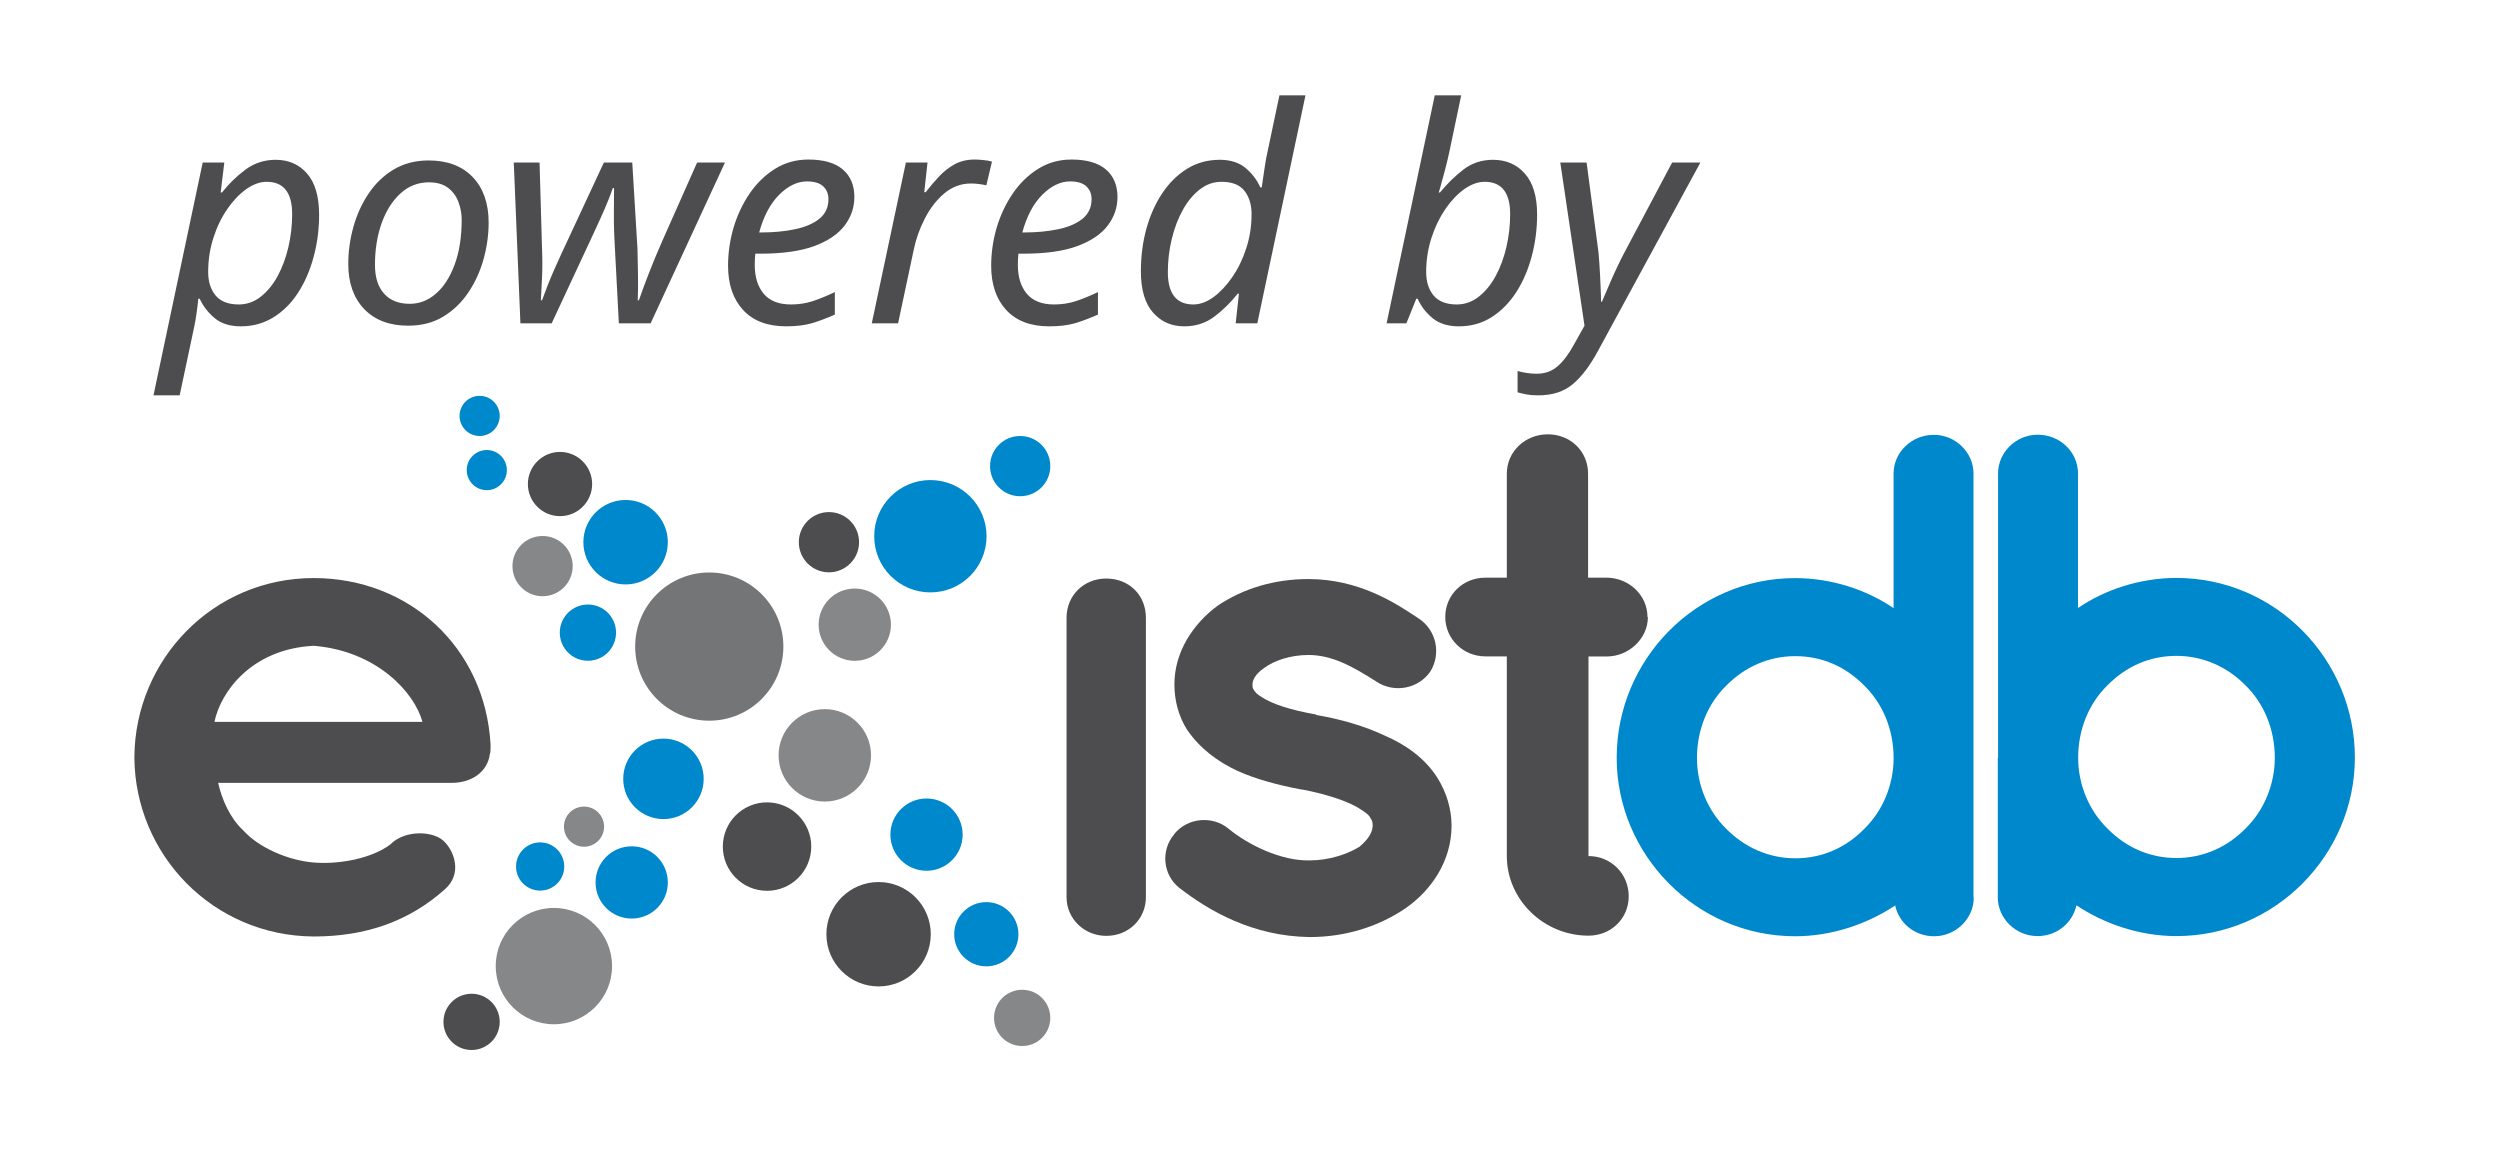
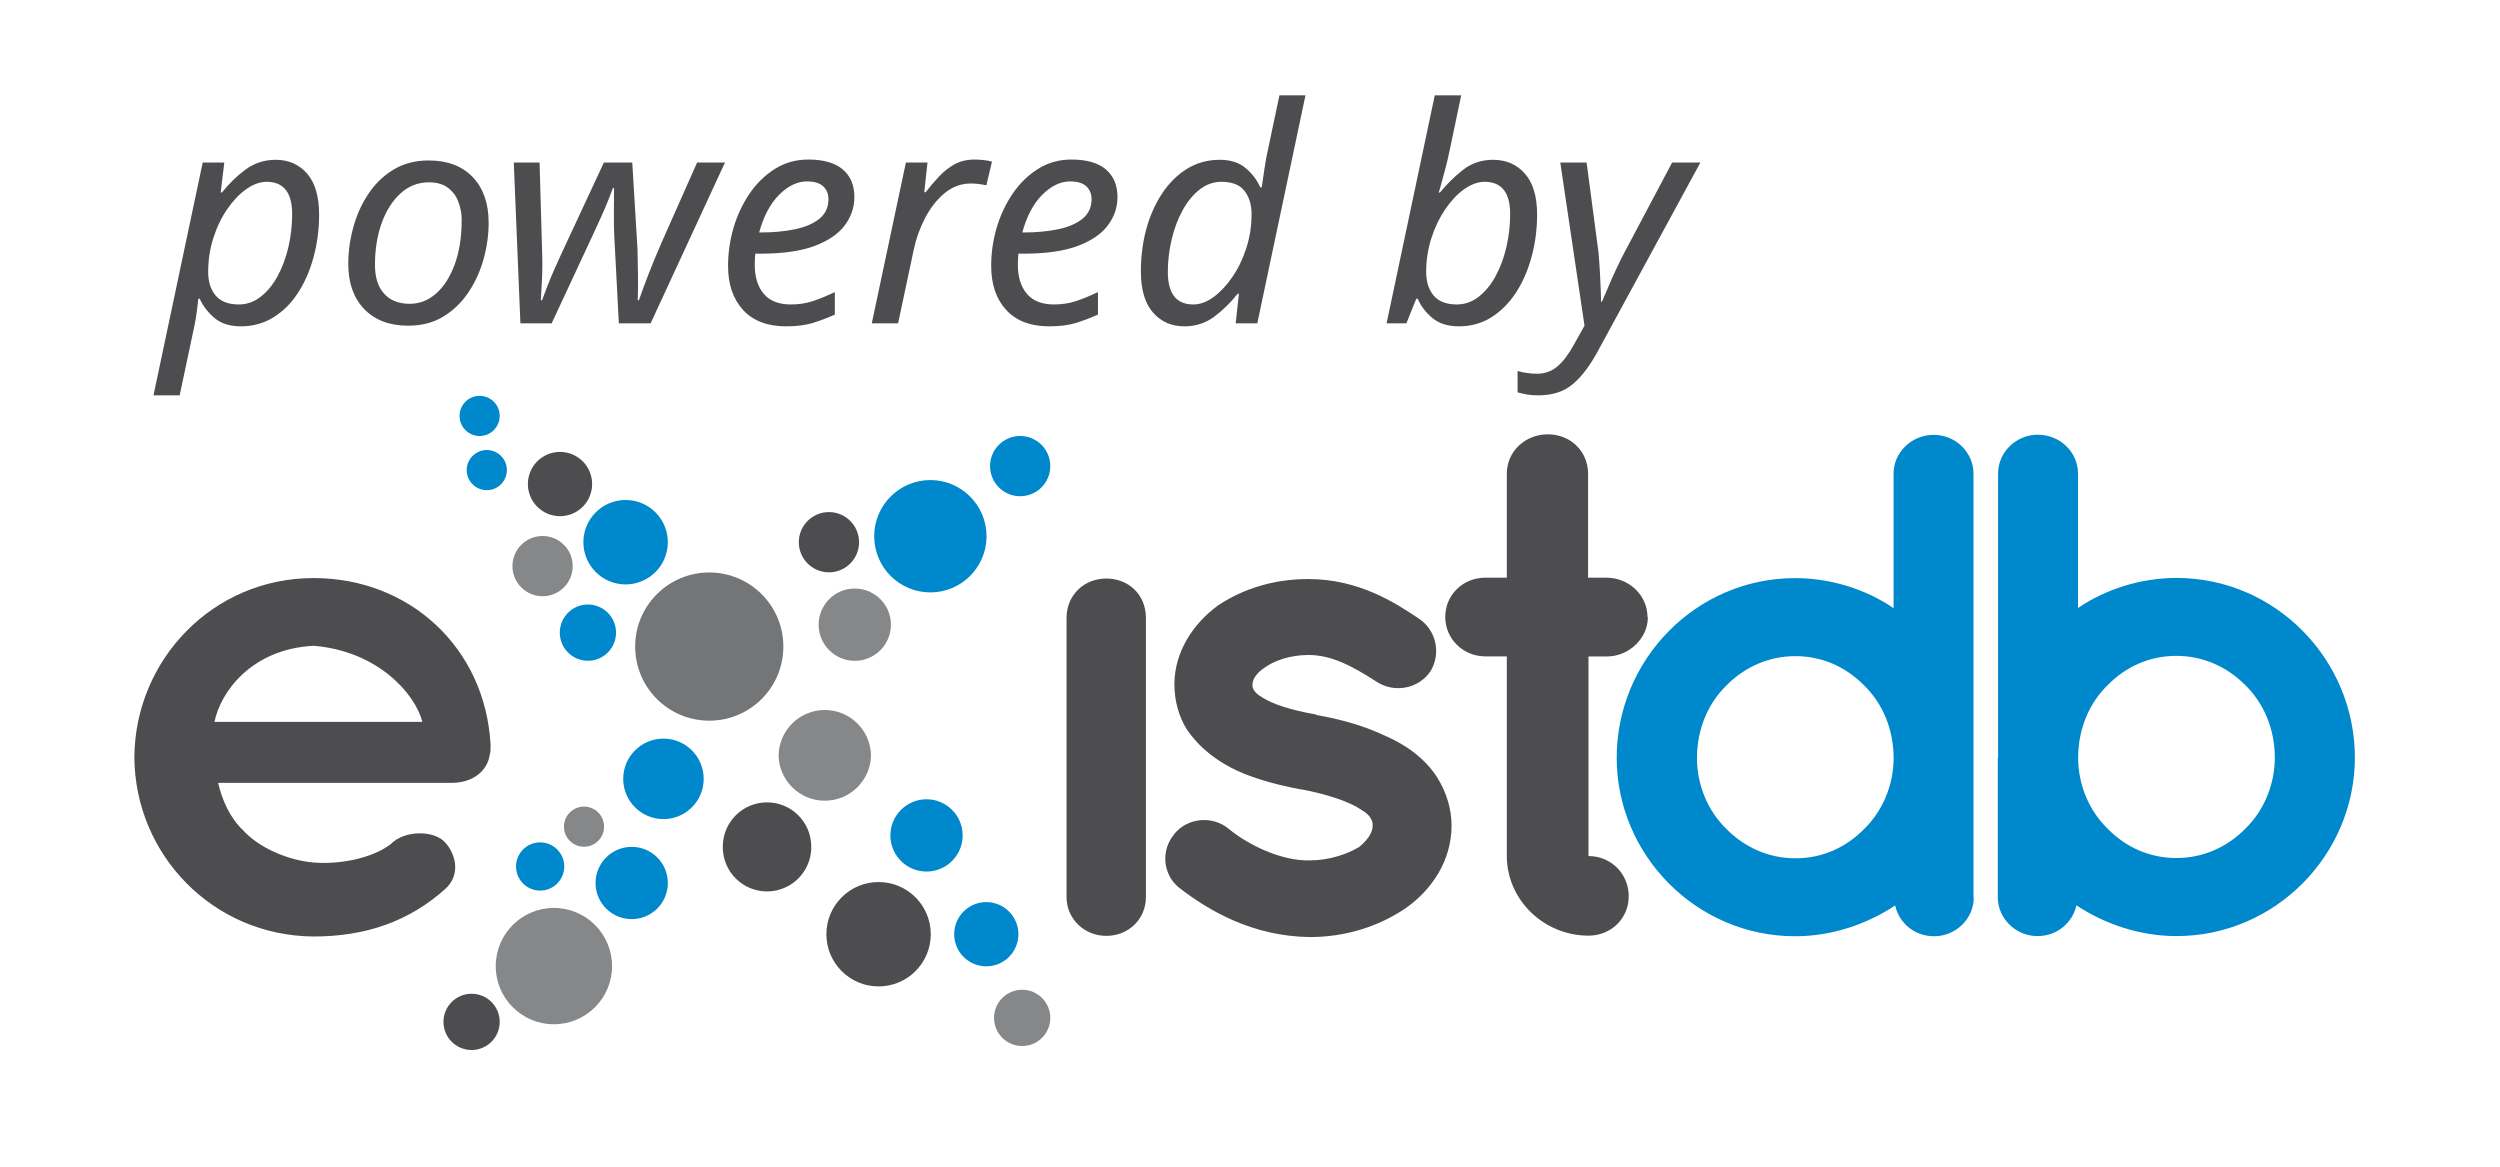
- <svg xmlns="http://www.w3.org/2000/svg" width="300" height="140" id="svg2" version="1.1" enable-background="new">
-   <defs id="defs4">
-         </defs>
-   <g id="layer1" transform="translate(0,-912.3622)" style="display:inline">
-     <rect style="fill:none" id="rect3579" width="300" height="139.557" x="-2.726" y="913.248" ry="6" transform="matrix(0.9999956,-0.00296755,0.00298644,0.9999955,0,0)" />
-   </g>
-   <g id="layer2" style="display:inline">
-     <g id="exist-logo" transform="matrix(0.4780744,0,0,0.4780744,13.68765,44.69867)">
-       <path id="path3823" d="m 168,68.8 c 0,10.3 -8.35,18.6 -18.6,18.6 -10.3,0 -18.6,-8.35 -18.6,-18.6 0,-10.3 8.35,-18.6 18.6,-18.6 10.3,0 18.6,8.35 18.6,18.6" style="fill:#737577" />
-       <path id="path3825" d="m 195,63.3 c 0,5.01 -4.06,9.07 -9.08,9.07 -5.01,0 -9.07,-4.06 -9.07,-9.07 0,-5.01 4.06,-9.07 9.07,-9.07 5.01,0 9.08,4.06 9.08,9.07" style="fill:#858789" />
-       <path id="path3827" d="m 190,96.1 c 0,6.4 -5.19,11.6 -11.6,11.6 -6.4,0 -11.6,-5.19 -11.6,-11.6 0,-6.4 5.19,-11.6 11.6,-11.6 6.4,0 11.6,5.19 11.6,11.6" style="fill:#858789" />
-       <path id="path3829" d="m 125,149 c 0,8.07 -6.54,14.6 -14.6,14.6 -8.07,0 -14.6,-6.54 -14.6,-14.6 0,-8.07 6.54,-14.6 14.6,-14.6 8.07,0 14.6,6.54 14.6,14.6" style="fill:#858789" />
-       <path id="path3831" d="m 100,48.6 c 0,-4.18 3.38,-7.56 7.56,-7.56 4.18,0 7.56,3.38 7.56,7.56 0,4.18 -3.38,7.56 -7.56,7.56 -4.18,0 -7.56,-3.38 -7.56,-7.56" style="fill:#858789" />
-       <path id="path3833" d="m 123,114 c 0,2.78 -2.26,5.04 -5.04,5.04 -2.78,0 -5.04,-2.26 -5.04,-5.04 0,-2.79 2.26,-5.04 5.04,-5.04 2.78,0 5.04,2.26 5.04,5.04" style="fill:#858789" />
-       <path id="path3835" d="m 235,162 c 0,3.9 -3.16,7.06 -7.06,7.06 -3.9,0 -7.06,-3.16 -7.06,-7.06 0,-3.9 3.16,-7.06 7.06,-7.06 3.9,0 7.06,3.16 7.06,7.06" style="fill:#858789" />
-       <path id="path3837" d="m 25.2,87.7 52.2,0 C 75.5,80.5 66.1,69.9 50.1,68.6 34.4,69.4 26.7,80.3 25.2,87.7 M 5.1,96.5 c 0.185,-24.4 19.7,-44.9 45,-44.9 24,0 43,17.4 44.4,41.7 v 0.898 c 0,0.361 0,1.26 -0.184,1.62 -0.552,4.31 -4.42,7.19 -9.59,7.19 h -58.6 c 0.922,4.13 2.95,8.81 6.27,11.9 3.87,4.32 11.2,7.55 17.7,8.09 6.64,0.54 14.6,-1.08 19.2,-4.49 3.87,-3.96 11.4,-3.42 13.8,-0.539 2.4,2.52 4.24,7.91 0,11.7 -9.04,8.09 -19.9,11.9 -33,11.9 -25.3,-0.181 -44.8,-20.5 -45,-44.9" style="fill:#4d4c4e" />
-       <path id="path3839" d="m 259,61.6 0,70.1 c 0,5.39 -4.24,9.71 -9.96,9.71 -5.53,0 -9.96,-4.31 -9.96,-9.71 V 61.6 c 0,-5.75 4.42,-9.88 9.96,-9.88 5.72,0 9.96,4.13 9.96,9.88" style="fill:#4d4c4e" />
-       <path id="path3841" d="m 266,116 c 3.32,-4.31 9.77,-4.85 13.8,-1.44 4.79,3.95 13.1,8.08 20.3,7.91 4.98,0 9.59,-1.62 12.5,-3.42 2.58,-2.16 3.32,-3.96 3.32,-5.39 0,-0.899 -0.185,-1.26 -0.554,-1.8 -0.185,-0.539 -0.922,-1.26 -2.4,-2.16 -2.58,-1.8 -8.11,-3.78 -14.8,-5.03 h -0.182 c -5.72,-1.08 -11.2,-2.52 -16,-4.67 -4.98,-2.34 -9.4,-5.57 -12.7,-10.4 -2.03,-3.24 -3.13,-7.19 -3.13,-11.3 0,-8.27 4.79,-15.3 10.9,-19.8 6.45,-4.31 14.2,-6.65 22.7,-6.65 12.7,0 21.8,5.93 27.7,9.89 4.42,2.87 5.72,8.81 2.95,13.3 -2.95,4.31 -9.03,5.57 -13.6,2.52 -5.9,-3.78 -11.1,-6.65 -17,-6.65 -4.61,0 -8.66,1.44 -11.1,3.24 -2.4,1.62 -2.95,3.23 -2.95,4.13 0,0.719 0,0.899 0.369,1.44 0.184,0.36 0.738,1.08 2.03,1.8 2.4,1.62 7.19,3.24 13.5,4.31 l 0.182,0.18 h 0.186 c 6.08,1.08 11.8,2.7 17.1,5.21 4.98,2.16 9.96,5.57 13.1,10.6 2.21,3.59 3.5,7.73 3.5,11.9 0,8.81 -4.98,16.2 -11.6,20.8 -6.64,4.49 -14.9,7.19 -24,7.19 -14.4,-0.181 -25.4,-6.65 -32.8,-12.4 -4.06,-3.24 -4.61,-9.35 -1.29,-13.3" style="fill:#4d4c4e" />
-       <path id="path3843" d="m 385,61.4 c 0,5.39 -4.79,9.88 -10.3,9.88 h -4.61 v 50.1 c 5.72,0 10.1,4.5 10.1,10.1 0,5.57 -4.43,9.88 -10.1,9.88 -11.2,0 -20.5,-8.99 -20.5,-20 v -50.1 h -5.35 c -5.72,0 -10.1,-4.49 -10.1,-9.88 0,-5.57 4.42,-9.88 10.1,-9.88 h 5.35 V 25.4 c 0,-5.57 4.61,-9.88 10.3,-9.88 5.72,0 10.1,4.31 10.1,9.88 v 26.1 h 4.61 c 5.53,0 10.3,4.31 10.3,9.88" style="fill:#4d4c4e" />
-       <path id="path3845" d="m 175,119 c 0,6.12 -4.96,11.1 -11.1,11.1 -6.12,0 -11.1,-4.96 -11.1,-11.1 0,-6.12 4.96,-11.1 11.1,-11.1 6.12,0 11.1,4.97 11.1,11.1" style="fill:#4d4c4e" />
-       <path id="path3847" d="m 205,141 c 0,7.24 -5.87,13.1 -13.1,13.1 -7.24,0 -13.1,-5.87 -13.1,-13.1 0,-7.24 5.87,-13.1 13.1,-13.1 7.24,0 13.1,5.87 13.1,13.1" style="fill:#4d4c4e" />
-       <path id="path3849" d="m 120,28 c 0,4.45 -3.61,8.06 -8.07,8.06 -4.45,0 -8.06,-3.61 -8.06,-8.06 0,-4.45 3.61,-8.06 8.06,-8.06 4.46,0 8.07,3.61 8.07,8.06" style="fill:#4d4c4e" />
-       <path id="path3851" d="m 96.8,163 c 0,3.9 -3.16,7.06 -7.06,7.06 -3.9,0 -7.06,-3.16 -7.06,-7.06 0,-3.9 3.16,-7.06 7.06,-7.06 3.9,0 7.06,3.16 7.06,7.06" style="fill:#4d4c4e" />
-       <path id="path3853" d="m 187,42.6 c 0,4.18 -3.39,7.56 -7.56,7.56 -4.18,0 -7.56,-3.38 -7.56,-7.56 0,-4.18 3.38,-7.56 7.56,-7.56 4.18,0 7.56,3.38 7.56,7.56" style="fill:#4d4c4e" />
-       <path id="path3855" d="m 139,42.6 c 0,5.84 -4.74,10.6 -10.6,10.6 -5.84,0 -10.6,-4.74 -10.6,-10.6 0,-5.85 4.74,-10.6 10.6,-10.6 5.85,0 10.6,4.74 10.6,10.6" style="fill:#0088cc" />
-       <path id="path3857" d="m 126,65.3 c 0,3.9 -3.16,7.06 -7.06,7.06 -3.9,0 -7.06,-3.16 -7.06,-7.06 0,-3.9 3.16,-7.06 7.06,-7.06 3.9,0 7.06,3.16 7.06,7.06" style="fill:#0088cc" />
-       <path id="path3859" d="m 422,71.2 c -6.64,0 -12.7,2.7 -17.3,7.37 -4.61,4.49 -7.38,11 -7.38,18.2 0,6.83 2.76,13.3 7.38,17.8 4.61,4.67 10.7,7.37 17.3,7.37 6.82,0 12.7,-2.7 17.3,-7.37 4.61,-4.49 7.38,-11 7.38,-17.8 0,-7.19 -2.77,-13.7 -7.38,-18.2 C 434.69,73.9 428.8,71.2 422,71.2 m 44.8,60.6 c 0,5.21 -4.42,9.71 -9.96,9.71 -4.98,0 -8.85,-3.42 -9.77,-7.73 -7.01,4.67 -15.9,7.73 -25.1,7.73 -24.9,0 -44.8,-20.5 -44.8,-44.8 0,-24.6 19.9,-45.1 44.8,-45.1 9.04,0 17.9,2.88 24.7,7.55 v -33.8 c 0,-5.21 4.42,-9.71 10.1,-9.71 5.53,0 9.96,4.49 9.96,9.71 v 71.2 0.18 35 z" style="fill:#0088cc" />
-       <path id="path3861" d="m 493,96.7 c 0,6.83 2.77,13.3 7.38,17.8 4.61,4.67 10.5,7.37 17.3,7.37 6.64,0 12.7,-2.7 17.3,-7.37 4.61,-4.49 7.38,-11 7.38,-17.8 0,-7.19 -2.76,-13.7 -7.38,-18.2 -4.61,-4.67 -10.7,-7.37 -17.3,-7.37 -6.82,0 -12.7,2.7 -17.3,7.37 -4.61,4.49 -7.38,11 -7.38,18.2 m -20.1,0 0,-0.181 0,-71.2 c 0,-5.21 4.43,-9.7 9.96,-9.7 5.72,0 10.1,4.49 10.1,9.7 v 33.8 c 6.82,-4.67 15.7,-7.55 24.7,-7.55 24.9,0 44.8,20.5 44.8,45.1 0,24.3 -19.9,44.8 -44.8,44.8 -9.22,0 -18.1,-3.06 -25.1,-7.73 -0.921,4.31 -4.79,7.73 -9.77,7.73 -5.53,0 -9.96,-4.5 -9.96,-9.71 v -35 z" style="fill:#0088cc" />
-       <path id="path3863" d="m 235,23.5 c 0,4.18 -3.38,7.56 -7.56,7.56 -4.18,0 -7.56,-3.38 -7.56,-7.56 0,-4.18 3.38,-7.56 7.56,-7.56 4.18,0 7.56,3.38 7.56,7.56" style="fill:#0088cc" />
-       <path id="path3865" d="m 219,41.1 c 0,7.8 -6.32,14.1 -14.1,14.1 -7.8,0 -14.1,-6.32 -14.1,-14.1 0,-7.79 6.32,-14.1 14.1,-14.1 7.79,0 14.1,6.32 14.1,14.1" style="fill:#0088cc" />
-       <path id="path3867" d="m 148,102 c 0,5.57 -4.51,10.1 -10.1,10.1 -5.57,0 -10.1,-4.51 -10.1,-10.1 0,-5.57 4.51,-10.1 10.1,-10.1 5.57,0 10.1,4.51 10.1,10.1" style="fill:#0088cc" />
-       <path id="path3869" d="m 139,128 c 0,5.01 -4.06,9.07 -9.07,9.07 -5.01,0 -9.07,-4.06 -9.07,-9.07 0,-5.01 4.06,-9.07 9.07,-9.07 5.01,0 9.07,4.06 9.07,9.07" style="fill:#0088cc" />
-       <path id="path3871" d="m 213,116 c 0,5.01 -4.06,9.07 -9.07,9.07 -5.01,0 -9.07,-4.06 -9.07,-9.07 0,-5.01 4.06,-9.07 9.07,-9.07 5.01,0 9.07,4.06 9.07,9.07" style="fill:#0088cc" />
-       <path id="path3873" d="m 227,141 c 0,4.45 -3.61,8.06 -8.06,8.06 -4.45,0 -8.06,-3.61 -8.06,-8.06 0,-4.45 3.61,-8.06 8.06,-8.06 4.45,0 8.06,3.61 8.06,8.06" style="fill:#0088cc" />
-       <path id="path3875" d="m 98.6,24.5 c 0,2.78 -2.26,5.04 -5.04,5.04 -2.78,0 -5.04,-2.26 -5.04,-5.04 0,-2.78 2.26,-5.04 5.04,-5.04 2.78,0 5.04,2.26 5.04,5.04" style="fill:#0088cc" />
-       <path id="path3877" d="m 96.8,10.9 c 0,2.78 -2.26,5.04 -5.04,5.04 -2.78,0 -5.04,-2.26 -5.04,-5.04 0,-2.78 2.26,-5.04 5.04,-5.04 2.78,0 5.04,2.26 5.04,5.04" style="fill:#0088cc" />
-       <path id="path3879" d="m 113,124 c 0,3.34 -2.71,6.05 -6.05,6.05 -3.34,0 -6.05,-2.71 -6.05,-6.05 0,-3.34 2.71,-6.05 6.05,-6.05 3.34,0 6.05,2.71 6.05,6.05" style="fill:#0088cc" />
-     </g>
-     <text xml:space="preserve" style="font-size:36px;font-style:italic;font-variant:normal;font-weight:normal;font-stretch:normal;text-align:start;line-height:125%;letter-spacing:0px;word-spacing:0px;writing-mode:lr-tb;text-anchor:start;fill:#4d4c4e;fill-opacity:1;stroke:none;font-family:Corbel;-inkscape-font-specification:Corbel Italic" x="19.213" y="38.802" id="powered">
-       <tspan id="tspan3920" x="19.213" y="38.802">powered by</tspan>
-     </text>
-   </g>
+ <svg xmlns="http://www.w3.org/2000/svg" width="300" height="140">
+   <rect width="300" height="139.557" x="-2.726" y="913.248" ry="6" transform="matrix(1 -.00297 .00299 1 0 -912.362)" fill="none" />
+   <path d="M94.004 77.59c0 4.924-3.992 8.892-8.892 8.892-4.924 0-8.892-3.992-8.892-8.892 0-4.924 3.992-8.892 8.892-8.892 4.924 0 8.892 3.992 8.892 8.892" fill="#737577" />
+   <path d="M106.912 74.96a4.337 4.337 0 0 1-4.34 4.337 4.336 4.336 0 1 1 0-8.672 4.34 4.34 0 0 1 4.34 4.336M104.522 90.642a5.547 5.547 0 0 1-11.092 0 5.547 5.547 0 0 1 11.092 0M73.447 115.932a6.979 6.979 0 0 1-6.98 6.98 6.979 6.979 0 0 1-6.98-6.98 6.979 6.979 0 0 1 6.98-6.98 6.979 6.979 0 0 1 6.98 6.98M61.495 67.933a3.611 3.611 0 0 1 3.614-3.614 3.611 3.611 0 0 1 3.615 3.614 3.611 3.611 0 0 1-3.615 3.614 3.611 3.611 0 0 1-3.614-3.614M72.49 99.2c0 1.328-1.08 2.409-2.409 2.409a2.409 2.409 0 1 1 2.41-2.41M126.035 122.147a3.375 3.375 0 1 1-6.75 0 3.375 3.375 0 0 1 6.75 0" fill="#858789" />
+   <path d="M25.735 86.626h24.956c-.909-3.442-5.403-8.51-13.052-9.131-7.506.382-11.187 5.593-11.904 9.13m-9.61 4.208c.09-11.665 9.419-21.466 21.514-21.466 11.474 0 20.557 8.319 21.227 19.936v.43c0 .172 0 .602-.088.774-.264 2.06-2.113 3.437-4.585 3.437H26.178c.44 1.975 1.41 4.212 2.997 5.69 1.85 2.065 5.355 3.609 8.462 3.867 3.175.258 6.98-.516 9.18-2.147 1.85-1.893 5.45-1.635 6.597-.257 1.147 1.204 2.027 3.781 0 5.593-4.322 3.868-9.514 5.69-15.777 5.69-12.095-.087-21.417-9.801-21.513-21.466M137.509 74.148v33.513c0 2.577-2.027 4.642-4.762 4.642-2.643 0-4.761-2.06-4.761-4.642V74.148c0-2.749 2.113-4.723 4.761-4.723 2.735 0 4.762 1.974 4.762 4.723M140.855 100.155c1.588-2.06 4.671-2.318 6.598-.688 2.29 1.888 6.263 3.863 9.705 3.781 2.38 0 4.585-.774 5.976-1.635 1.233-1.032 1.587-1.893 1.587-2.576 0-.43-.089-.603-.265-.86-.088-.259-.44-.603-1.147-1.034-1.234-.86-3.878-1.807-7.076-2.404h-.087c-2.734-.517-5.354-1.205-7.649-2.233-2.38-1.119-4.494-2.663-6.072-4.972-.97-1.549-1.496-3.437-1.496-5.402 0-3.954 2.29-7.315 5.211-9.466 3.084-2.06 6.789-3.18 10.852-3.18 6.072 0 10.422 2.836 13.243 4.729 2.113 1.372 2.735 4.212 1.41 6.358-1.41 2.06-4.317 2.663-6.501 1.205-2.821-1.807-5.307-3.18-8.128-3.18-2.204 0-4.14.69-5.306 1.55-1.148.774-1.41 1.544-1.41 1.974 0 .344 0 .43.176.689.088.172.353.516.97.86 1.148.775 3.438 1.55 6.454 2.06l.087.087h.09c2.906.516 5.64 1.29 8.174 2.49 2.381 1.033 4.762 2.663 6.263 5.068 1.057 1.716 1.673 3.696 1.673 5.69 0 4.211-2.38 7.744-5.545 9.943-3.175 2.147-7.124 3.438-11.474 3.438-6.884-.087-12.143-3.18-15.681-5.929-1.941-1.548-2.204-4.47-.617-6.358M197.746 74.052c0 2.577-2.29 4.724-4.924 4.724h-2.204v23.951c2.735 0 4.829 2.152 4.829 4.829 0 2.663-2.118 4.723-4.829 4.723-5.354 0-9.8-4.298-9.8-9.561V78.766h-2.558c-2.735 0-4.829-2.146-4.829-4.723 0-2.663 2.114-4.723 4.829-4.723h2.558V56.842c0-2.663 2.204-4.724 4.924-4.724 2.734 0 4.828 2.06 4.828 4.724V69.32h2.204c2.644 0 4.924 2.06 4.924 4.723M97.35 101.59a5.307 5.307 0 1 1-10.613 0 5.307 5.307 0 0 1 10.614 0M111.693 112.107a6.263 6.263 0 1 1-12.526 0 6.263 6.263 0 0 1 12.526 0M71.057 58.085a3.855 3.855 0 0 1-7.712 0 3.855 3.855 0 1 1 7.711 0M59.965 122.625a3.375 3.375 0 1 1-6.75 0 3.375 3.375 0 0 1 6.75 0M103.088 65.065a3.614 3.614 0 1 1-7.23 0 3.614 3.614 0 0 1 7.23 0" fill="#4d4c4e" />
+   <path d="M80.14 65.065a5.07 5.07 0 0 1-5.068 5.067 5.067 5.067 0 1 1 5.068-5.068M73.925 75.917a3.375 3.375 0 1 1-6.75.001 3.375 3.375 0 0 1 6.75-.001M215.435 78.738c-3.174 0-6.072 1.29-8.27 3.523-2.205 2.147-3.529 5.259-3.529 8.7 0 3.266 1.32 6.36 3.528 8.51 2.204 2.233 5.116 3.524 8.271 3.524 3.26 0 6.072-1.29 8.27-3.523 2.205-2.147 3.529-5.26 3.529-8.51 0-3.437-1.324-6.55-3.528-8.701-2.204-2.233-5.02-3.523-8.271-3.523m21.418 28.97c0 2.492-2.113 4.643-4.762 4.643-2.38 0-4.23-1.635-4.67-3.696-3.352 2.233-7.602 3.696-12 3.696-11.904 0-21.418-9.8-21.418-21.418 0-11.76 9.514-21.56 21.418-21.56 4.321 0 8.557 1.376 11.808 3.609v-16.16c0-2.49 2.113-4.641 4.829-4.641 2.643 0 4.761 2.146 4.761 4.642v50.857zM249.378 90.928c0 3.266 1.325 6.359 3.529 8.51 2.203 2.233 5.02 3.524 8.27 3.524 3.175 0 6.072-1.291 8.27-3.524 2.205-2.146 3.53-5.259 3.53-8.51 0-3.437-1.32-6.55-3.53-8.7-2.203-2.233-5.115-3.524-8.27-3.524-3.26 0-6.071 1.29-8.27 3.524-2.204 2.146-3.529 5.258-3.529 8.7m-9.609 0V56.803c0-2.49 2.118-4.637 4.762-4.637 2.734 0 4.828 2.146 4.828 4.637v16.159c3.26-2.233 7.506-3.61 11.809-3.61 11.904 0 21.417 9.801 21.417 21.562 0 11.617-9.513 21.417-21.417 21.417-4.408 0-8.654-1.463-12-3.695-.44 2.06-2.29 3.695-4.67 3.695-2.645 0-4.762-2.151-4.762-4.642V90.957zM126.035 55.933a3.611 3.611 0 0 1-3.614 3.615 3.611 3.611 0 0 1-3.614-3.615 3.611 3.611 0 0 1 3.614-3.614 3.611 3.611 0 0 1 3.614 3.614M118.386 64.348a6.74 6.74 0 0 1-6.74 6.74 6.74 6.74 0 0 1-6.742-6.74 6.742 6.742 0 0 1 6.741-6.741 6.742 6.742 0 0 1 6.74 6.74M84.443 93.462a4.827 4.827 0 0 1-4.829 4.829 4.827 4.827 0 0 1-4.828-4.829 4.827 4.827 0 0 1 4.828-4.828 4.827 4.827 0 0 1 4.829 4.828M80.14 105.892a4.336 4.336 0 1 1-8.671.001 4.336 4.336 0 0 1 8.671 0M115.517 100.155a4.336 4.336 0 1 1-8.67.001 4.336 4.336 0 0 1 8.67 0M122.21 112.107a3.854 3.854 0 1 1-7.708-.002 3.854 3.854 0 0 1 7.709.002M60.826 56.411c0 1.33-1.08 2.41-2.41 2.41a2.412 2.412 0 0 1-2.41-2.41c0-1.329 1.081-2.409 2.41-2.409 1.33 0 2.41 1.08 2.41 2.41M59.965 49.91c0 1.329-1.08 2.41-2.41 2.41a2.412 2.412 0 0 1-2.409-2.41c0-1.33 1.08-2.41 2.41-2.41 1.329 0 2.41 1.08 2.41 2.41M67.71 103.98a2.893 2.893 0 1 1-5.786-.002 2.893 2.893 0 0 1 5.786.002" fill="#08c" />
+   <text style="text-align:start;line-height:125%;-inkscape-font-specification:Corbel Italic" x="19.213" y="38.802" font-size="36" font-style="italic" font-weight="400" letter-spacing="0" word-spacing="0" fill="#4d4c4e" font-family="Corbel">
+     <tspan x="19.213" y="38.802">powered by</tspan>
+   </text>
</svg>
